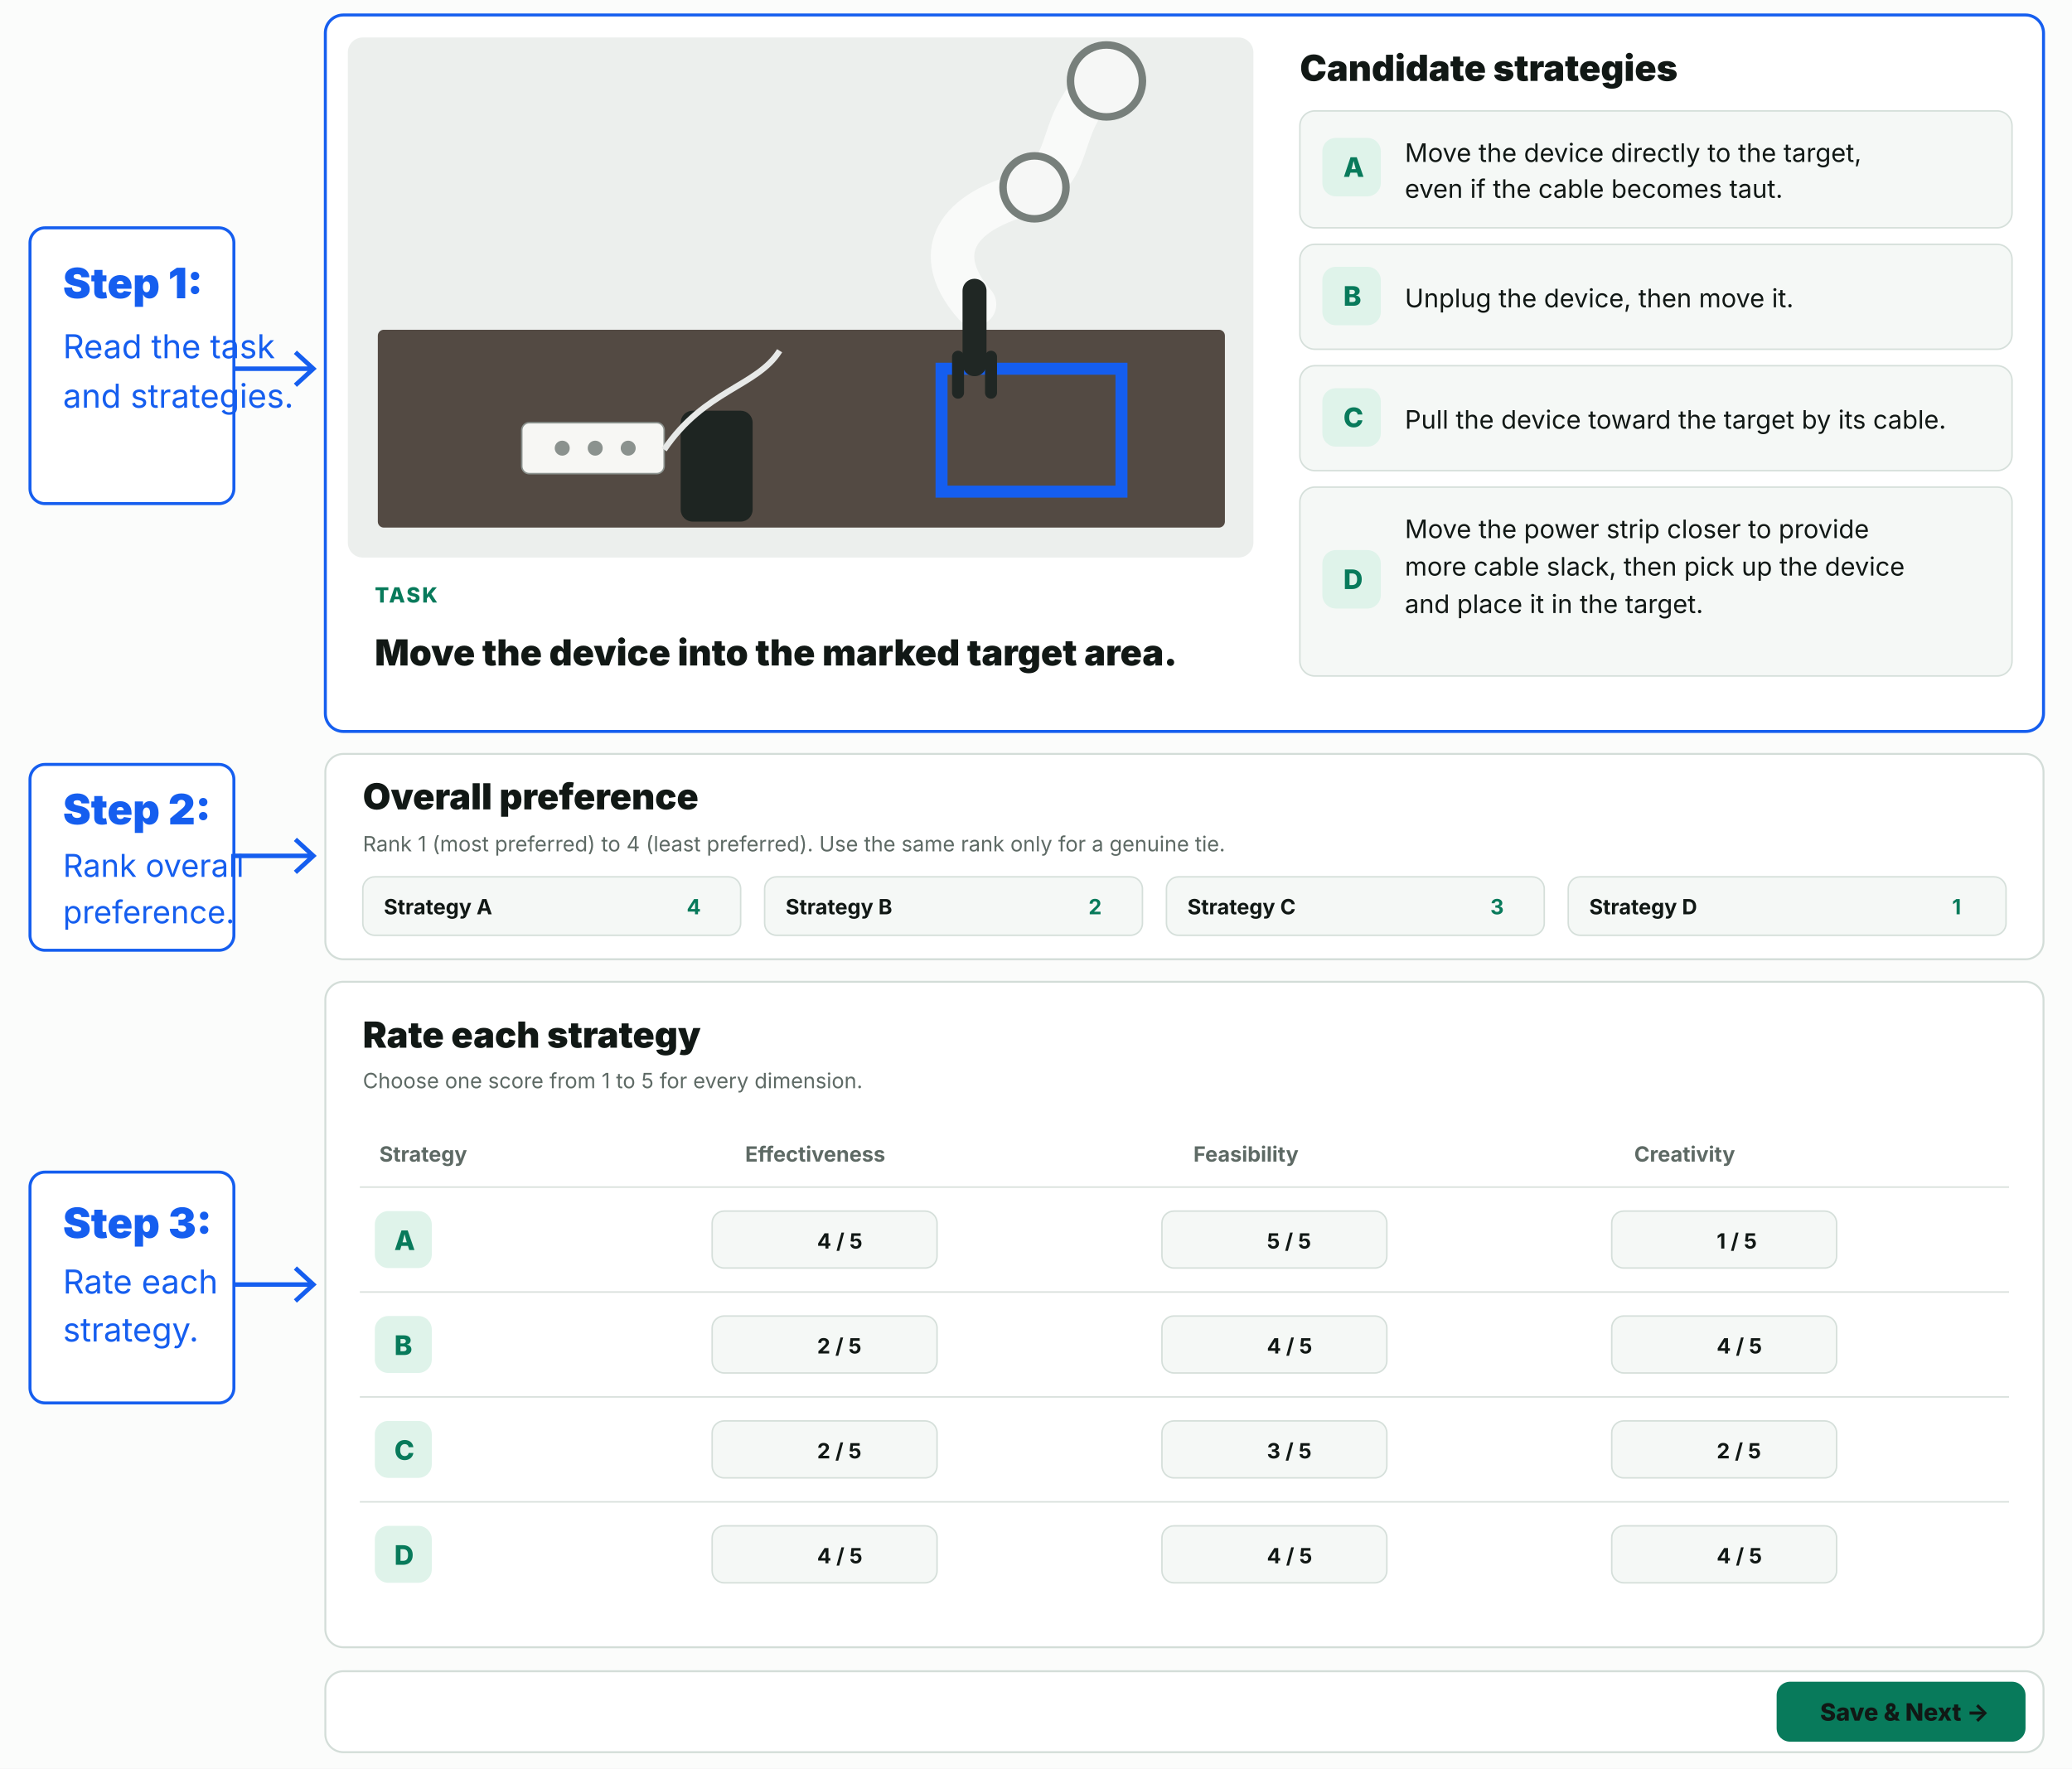
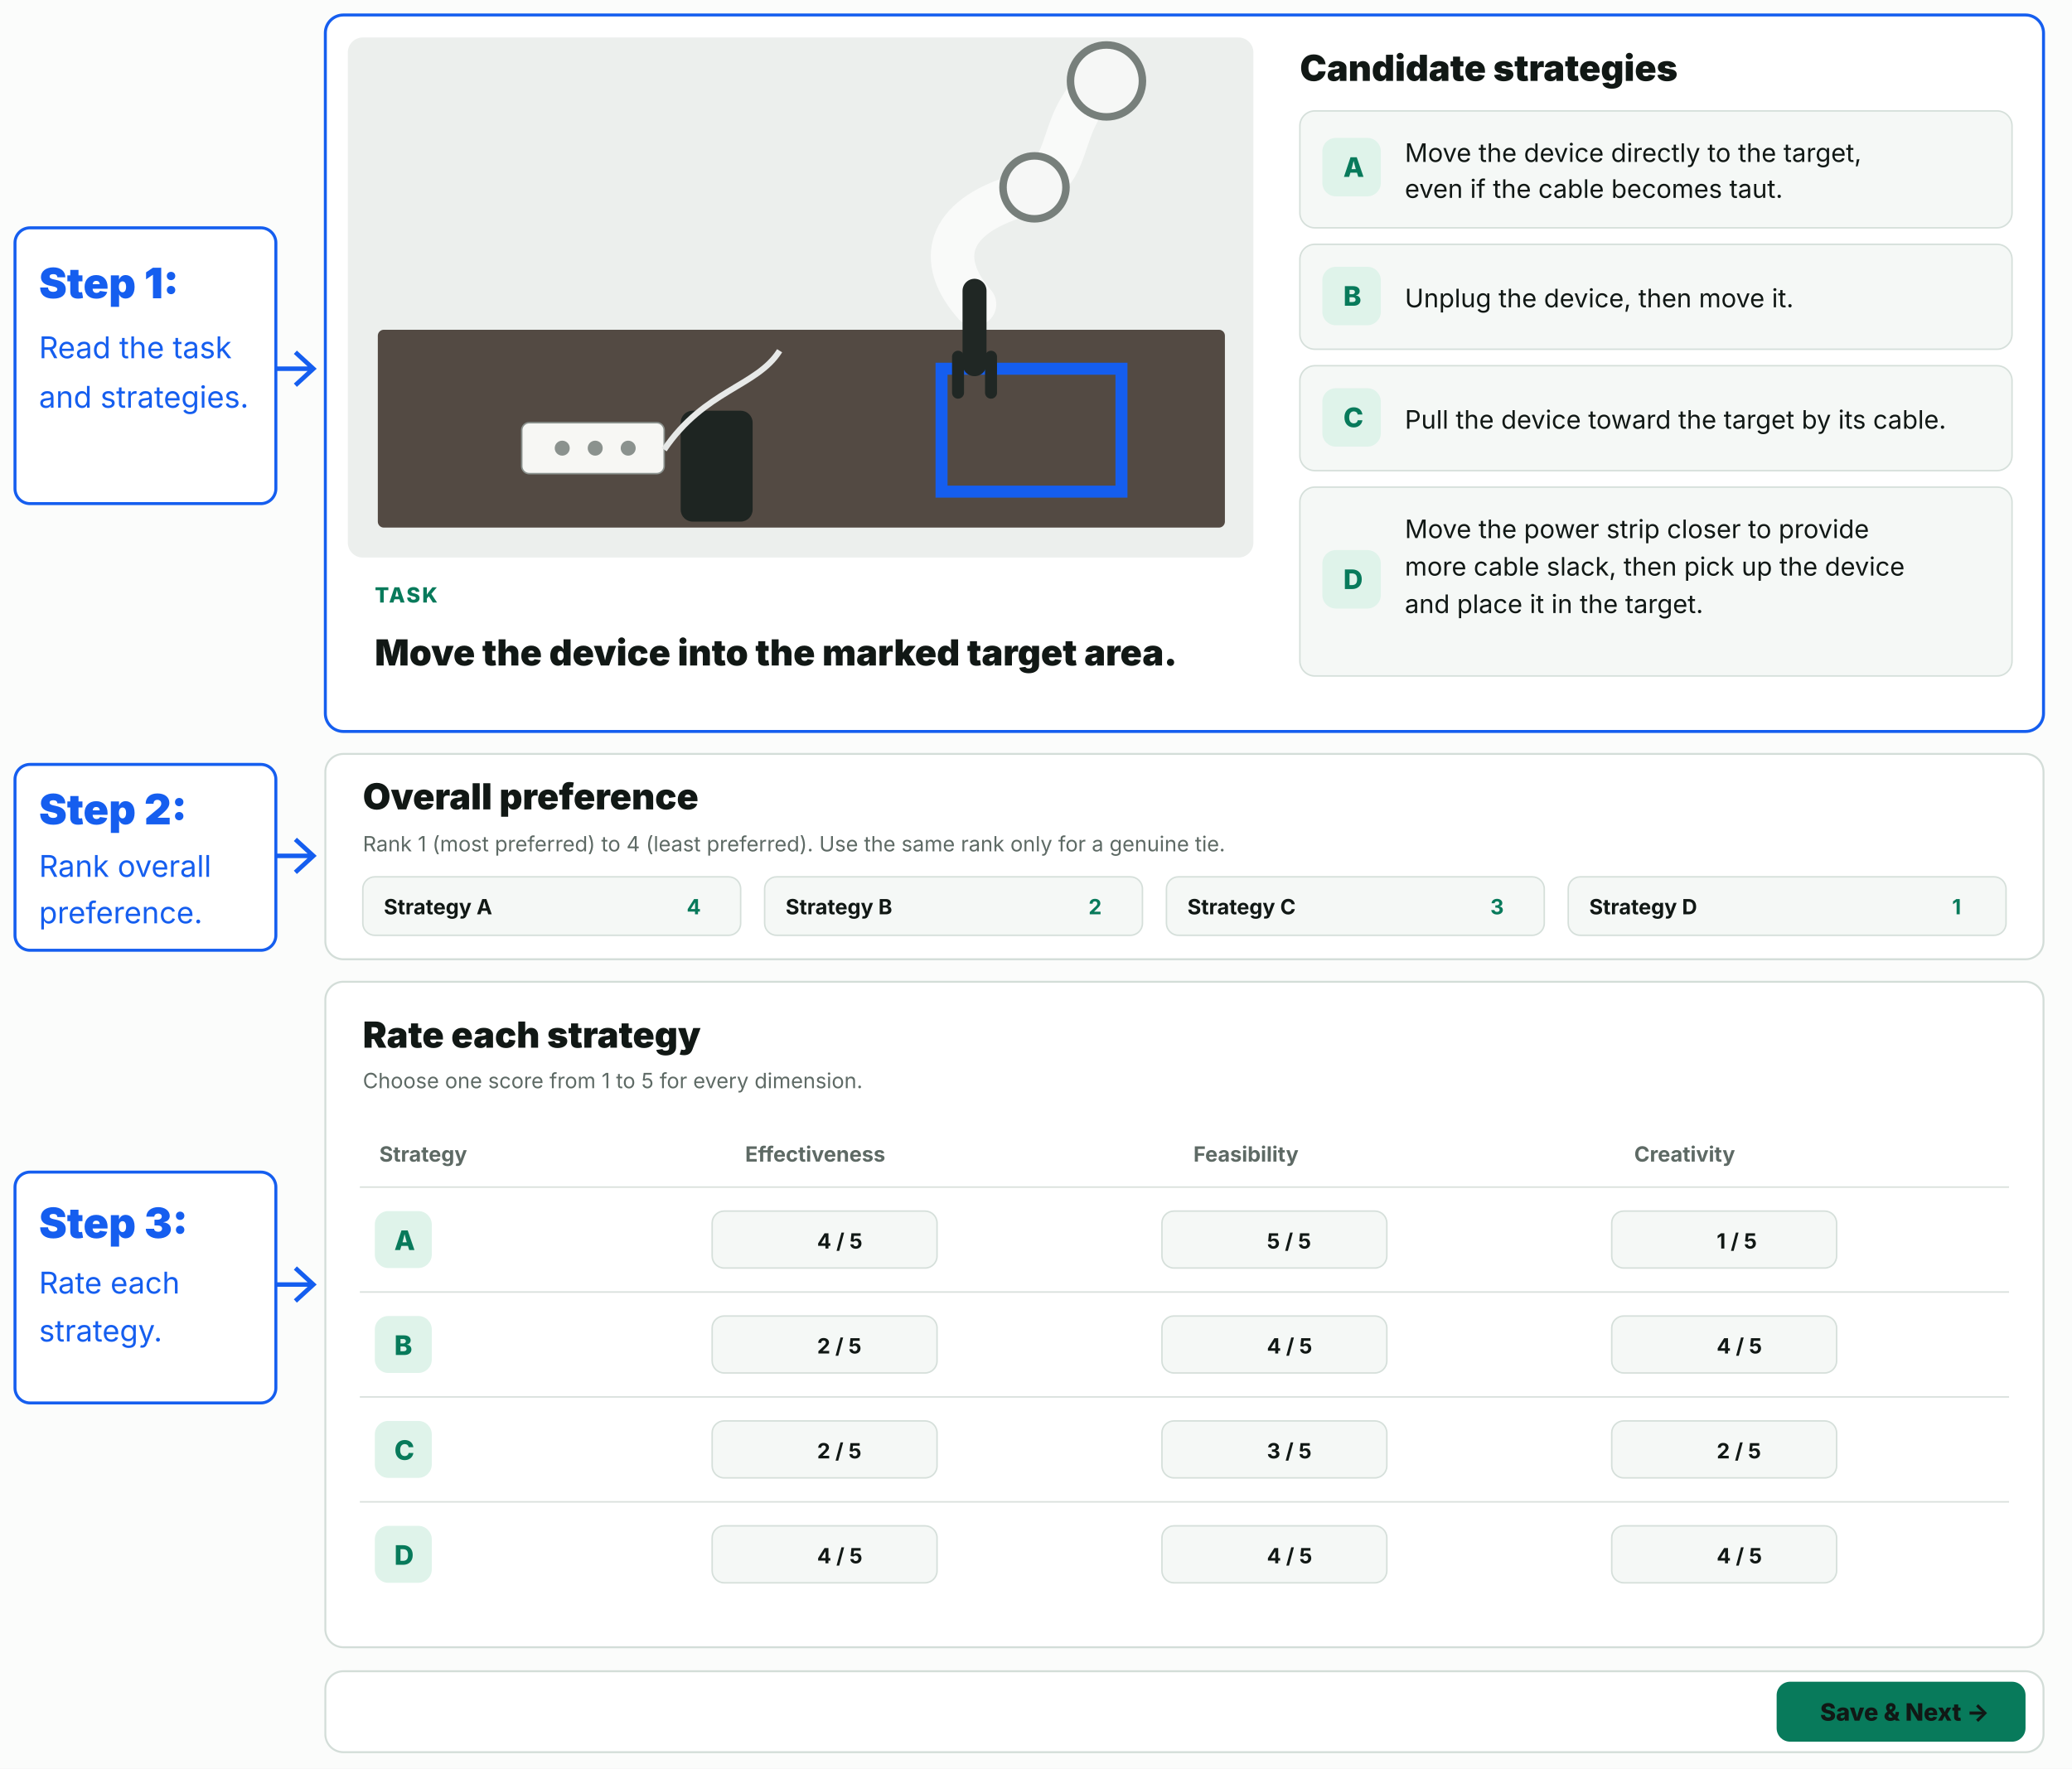
<svg xmlns="http://www.w3.org/2000/svg" width="1382" height="1180" viewBox="0 0 1382 1180" role="img" aria-labelledby="title desc">
  <style>
    .ui { font-family: Inter, Arial, sans-serif; fill: #111815; }
    .muted { fill: #5e6a65; }
    .blue { fill: #155eef; }
    .green { fill: #087a5b; }
    .small { font-size: 14px; }
    .body { font-size: 17px; }
    .label { font-size: 18px; font-weight: 800; }
    .heading { font-size: 24px; font-weight: 850; }
    .step { font-size: 28px; font-weight: 850; }
    .card { fill: #fff; stroke: #d3ddd8; stroke-width: 1.3; }
    .soft { fill: #f5f8f6; stroke: #d5dfda; stroke-width: 1; }
    .badge { fill: #dff3ea; }
  </style>
  <rect width="1382" height="1180" fill="#fbfcfb" />
  <g class="ui blue">
-     <rect x="20" y="152" width="136" height="184" rx="10" fill="#fff" stroke="#155eef" stroke-width="2" />
-     <text x="42" y="199" class="step">Step 1:</text>
-     <text x="42" y="239" font-size="22">Read the task</text>
-     <text x="42" y="272" font-size="22">and strategies.</text>
-     <path d="M156 246H208M197 235l12 11-12 11" fill="none" stroke="#155eef" stroke-width="3" />
+     <rect x="10" y="152" width="174" height="184" rx="10" fill="#fff" stroke="#155eef" stroke-width="2" />
+     <text x="26" y="199" class="step">Step 1:</text>
+     <text x="26" y="239" font-size="20">Read the task</text>
+     <text x="26" y="272" font-size="20">and strategies.</text>
+     <path d="M184 246H208M197 235l12 11-12 11" fill="none" stroke="#155eef" stroke-width="3" />
  </g>
  <rect x="217" y="10" width="1146" height="478" rx="12" fill="#fff" stroke="#155eef" stroke-width="2" />
  <rect x="232" y="25" width="604" height="347" rx="10" fill="#ecefed" />
  <rect x="252" y="220" width="565" height="132" rx="4" fill="#534a43" />
  <rect x="628" y="246" width="120" height="82" fill="none" stroke="#155eef" stroke-width="8" />
  <rect x="348" y="282" width="95" height="34" rx="5" fill="#f7f7f4" stroke="#8b928e" />
  <circle cx="375" cy="299" r="5" fill="#8b928e" />
  <circle cx="397" cy="299" r="5" fill="#8b928e" />
  <circle cx="419" cy="299" r="5" fill="#8b928e" />
  <rect x="454" y="274" width="48" height="74" rx="8" fill="#1e2522" />
  <path d="M443 300 C470 260 505 258 520 234" fill="none" stroke="#e7e9e8" stroke-width="4" />
  <path d="M735 55 C700 86 722 116 675 132 S627 177 650 203" fill="none" stroke="#f9faf9" stroke-width="29" stroke-linecap="round" />
  <circle cx="738" cy="54" r="24" fill="#f6f7f6" stroke="#777f7b" stroke-width="5" />
  <circle cx="690" cy="125" r="21" fill="#f6f7f6" stroke="#777f7b" stroke-width="5" />
  <path d="M650 194v49" stroke="#202724" stroke-width="16" stroke-linecap="round" />
  <path d="M639 238v24M661 238v24" stroke="#202724" stroke-width="8" stroke-linecap="round" />
  <rect x="232" y="372" width="604" height="100" fill="#fff" />
  <text x="250" y="402" class="ui green small" font-weight="800" letter-spacing="1.2">TASK</text>
  <text x="250" y="444" class="ui heading">Move the device into the marked target area.</text>
  <text x="867" y="54" class="ui heading">Candidate strategies</text>
  <g class="ui body">
    <g transform="translate(867 74)">
      <rect width="475" height="78" rx="10" class="soft" />
      <rect x="15" y="18" width="39" height="39" rx="9" class="badge" />
      <text x="29" y="44" class="label green">A</text>
      <text x="70" y="34">Move the device directly to the target,</text>
      <text x="70" y="58">even if the cable becomes taut.</text>
    </g>
    <g transform="translate(867 163)">
      <rect width="475" height="70" rx="10" class="soft" />
      <rect x="15" y="15" width="39" height="39" rx="9" class="badge" />
      <text x="29" y="41" class="label green">B</text>
      <text x="70" y="42">Unplug the device, then move it.</text>
    </g>
    <g transform="translate(867 244)">
      <rect width="475" height="70" rx="10" class="soft" />
      <rect x="15" y="15" width="39" height="39" rx="9" class="badge" />
      <text x="29" y="41" class="label green">C</text>
      <text x="70" y="42">Pull the device toward the target by its cable.</text>
    </g>
    <g transform="translate(867 325)">
      <rect width="475" height="126" rx="10" class="soft" />
      <rect x="15" y="42" width="39" height="39" rx="9" class="badge" />
      <text x="29" y="68" class="label green">D</text>
      <text x="70" y="34">Move the power strip closer to provide</text>
      <text x="70" y="59">more cable slack, then pick up the device</text>
      <text x="70" y="84">and place it in the target.</text>
    </g>
  </g>
  <g class="ui blue">
-     <rect x="20" y="510" width="136" height="124" rx="10" fill="#fff" stroke="#155eef" stroke-width="2" />
-     <text x="42" y="550" class="step">Step 2:</text>
-     <text x="42" y="585" font-size="21">Rank overall</text>
-     <text x="42" y="616" font-size="21">preference.</text>
-     <path d="M156 571H208M197 560l12 11-12 11" fill="none" stroke="#155eef" stroke-width="3" />
+     <rect x="10" y="510" width="174" height="124" rx="10" fill="#fff" stroke="#155eef" stroke-width="2" />
+     <text x="26" y="550" class="step">Step 2:</text>
+     <text x="26" y="585" font-size="20">Rank overall</text>
+     <text x="26" y="616" font-size="20">preference.</text>
+     <path d="M184 571H208M197 560l12 11-12 11" fill="none" stroke="#155eef" stroke-width="3" />
  </g>
  <rect x="217" y="503" width="1146" height="137" rx="12" class="card" stroke="#155eef" stroke-width="2" />
  <text x="242" y="540" class="ui heading">Overall preference</text>
  <text x="242" y="568" class="ui muted small">Rank 1 (most preferred) to 4 (least preferred). Use the same rank only for a genuine tie.</text>
  <g class="ui small" font-weight="700">
    <g transform="translate(242 585)">
      <rect width="252" height="39" rx="8" class="soft" />
      <text x="14" y="25">Strategy A</text>
      <text x="216" y="25" class="green">4</text>
    </g>
    <g transform="translate(510 585)">
      <rect width="252" height="39" rx="8" class="soft" />
      <text x="14" y="25">Strategy B</text>
      <text x="216" y="25" class="green">2</text>
    </g>
    <g transform="translate(778 585)">
      <rect width="252" height="39" rx="8" class="soft" />
      <text x="14" y="25">Strategy C</text>
      <text x="216" y="25" class="green">3</text>
    </g>
    <g transform="translate(1046 585)">
      <rect width="292" height="39" rx="8" class="soft" />
      <text x="14" y="25">Strategy D</text>
      <text x="256" y="25" class="green">1</text>
    </g>
  </g>
  <g class="ui blue">
-     <rect x="20" y="782" width="136" height="154" rx="10" fill="#fff" stroke="#155eef" stroke-width="2" />
-     <text x="42" y="826" class="step">Step 3:</text>
-     <text x="42" y="863" font-size="22">Rate each</text>
-     <text x="42" y="895" font-size="22">strategy.</text>
-     <path d="M156 857H208M197 846l12 11-12 11" fill="none" stroke="#155eef" stroke-width="3" />
+     <rect x="10" y="782" width="174" height="154" rx="10" fill="#fff" stroke="#155eef" stroke-width="2" />
+     <text x="26" y="826" class="step">Step 3:</text>
+     <text x="26" y="863" font-size="20">Rate each</text>
+     <text x="26" y="895" font-size="20">strategy.</text>
+     <path d="M184 857H208M197 846l12 11-12 11" fill="none" stroke="#155eef" stroke-width="3" />
  </g>
  <rect x="217" y="655" width="1146" height="444" rx="12" class="card" stroke="#155eef" stroke-width="2" />
  <text x="242" y="699" class="ui heading">Rate each strategy</text>
  <text x="242" y="726" class="ui muted small">Choose one score from 1 to 5 for every dimension.</text>
  <g class="ui small" font-weight="750">
    <text x="253" y="775" class="muted">Strategy</text>
    <text x="497" y="775" class="muted">Effectiveness</text>
    <text x="796" y="775" class="muted">Feasibility</text>
    <text x="1090" y="775" class="muted">Creativity</text>
    <path d="M240 792H1340M240 862H1340M240 932H1340M240 1002H1340" stroke="#d9e0dc" />
    <g transform="translate(250 808)">
      <rect width="38" height="38" rx="9" class="badge" />
      <text x="13" y="26" class="label green">A</text>
      <rect x="225" width="150" height="38" rx="8" class="soft" />
      <text x="295" y="25">4 / 5</text>
      <rect x="525" width="150" height="38" rx="8" class="soft" />
      <text x="595" y="25">5 / 5</text>
      <rect x="825" width="150" height="38" rx="8" class="soft" />
      <text x="895" y="25">1 / 5</text>
    </g>
    <g transform="translate(250 878)">
      <rect width="38" height="38" rx="9" class="badge" />
      <text x="13" y="26" class="label green">B</text>
      <rect x="225" width="150" height="38" rx="8" class="soft" />
      <text x="295" y="25">2 / 5</text>
      <rect x="525" width="150" height="38" rx="8" class="soft" />
      <text x="595" y="25">4 / 5</text>
      <rect x="825" width="150" height="38" rx="8" class="soft" />
      <text x="895" y="25">4 / 5</text>
    </g>
    <g transform="translate(250 948)">
      <rect width="38" height="38" rx="9" class="badge" />
      <text x="13" y="26" class="label green">C</text>
      <rect x="225" width="150" height="38" rx="8" class="soft" />
      <text x="295" y="25">2 / 5</text>
      <rect x="525" width="150" height="38" rx="8" class="soft" />
      <text x="595" y="25">3 / 5</text>
      <rect x="825" width="150" height="38" rx="8" class="soft" />
      <text x="895" y="25">2 / 5</text>
    </g>
    <g transform="translate(250 1018)">
      <rect width="38" height="38" rx="9" class="badge" />
      <text x="13" y="26" class="label green">D</text>
      <rect x="225" width="150" height="38" rx="8" class="soft" />
      <text x="295" y="25">4 / 5</text>
      <rect x="525" width="150" height="38" rx="8" class="soft" />
      <text x="595" y="25">4 / 5</text>
      <rect x="825" width="150" height="38" rx="8" class="soft" />
      <text x="895" y="25">4 / 5</text>
    </g>
  </g>
  <rect x="217" y="1115" width="1146" height="54" rx="12" class="card" />
  <rect x="1185" y="1122" width="166" height="40" rx="9" fill="#087a5b" />
  <text x="1214" y="1148" class="ui" font-size="16" font-weight="800" fill="#fff">Save &amp; Next →</text>
</svg>
